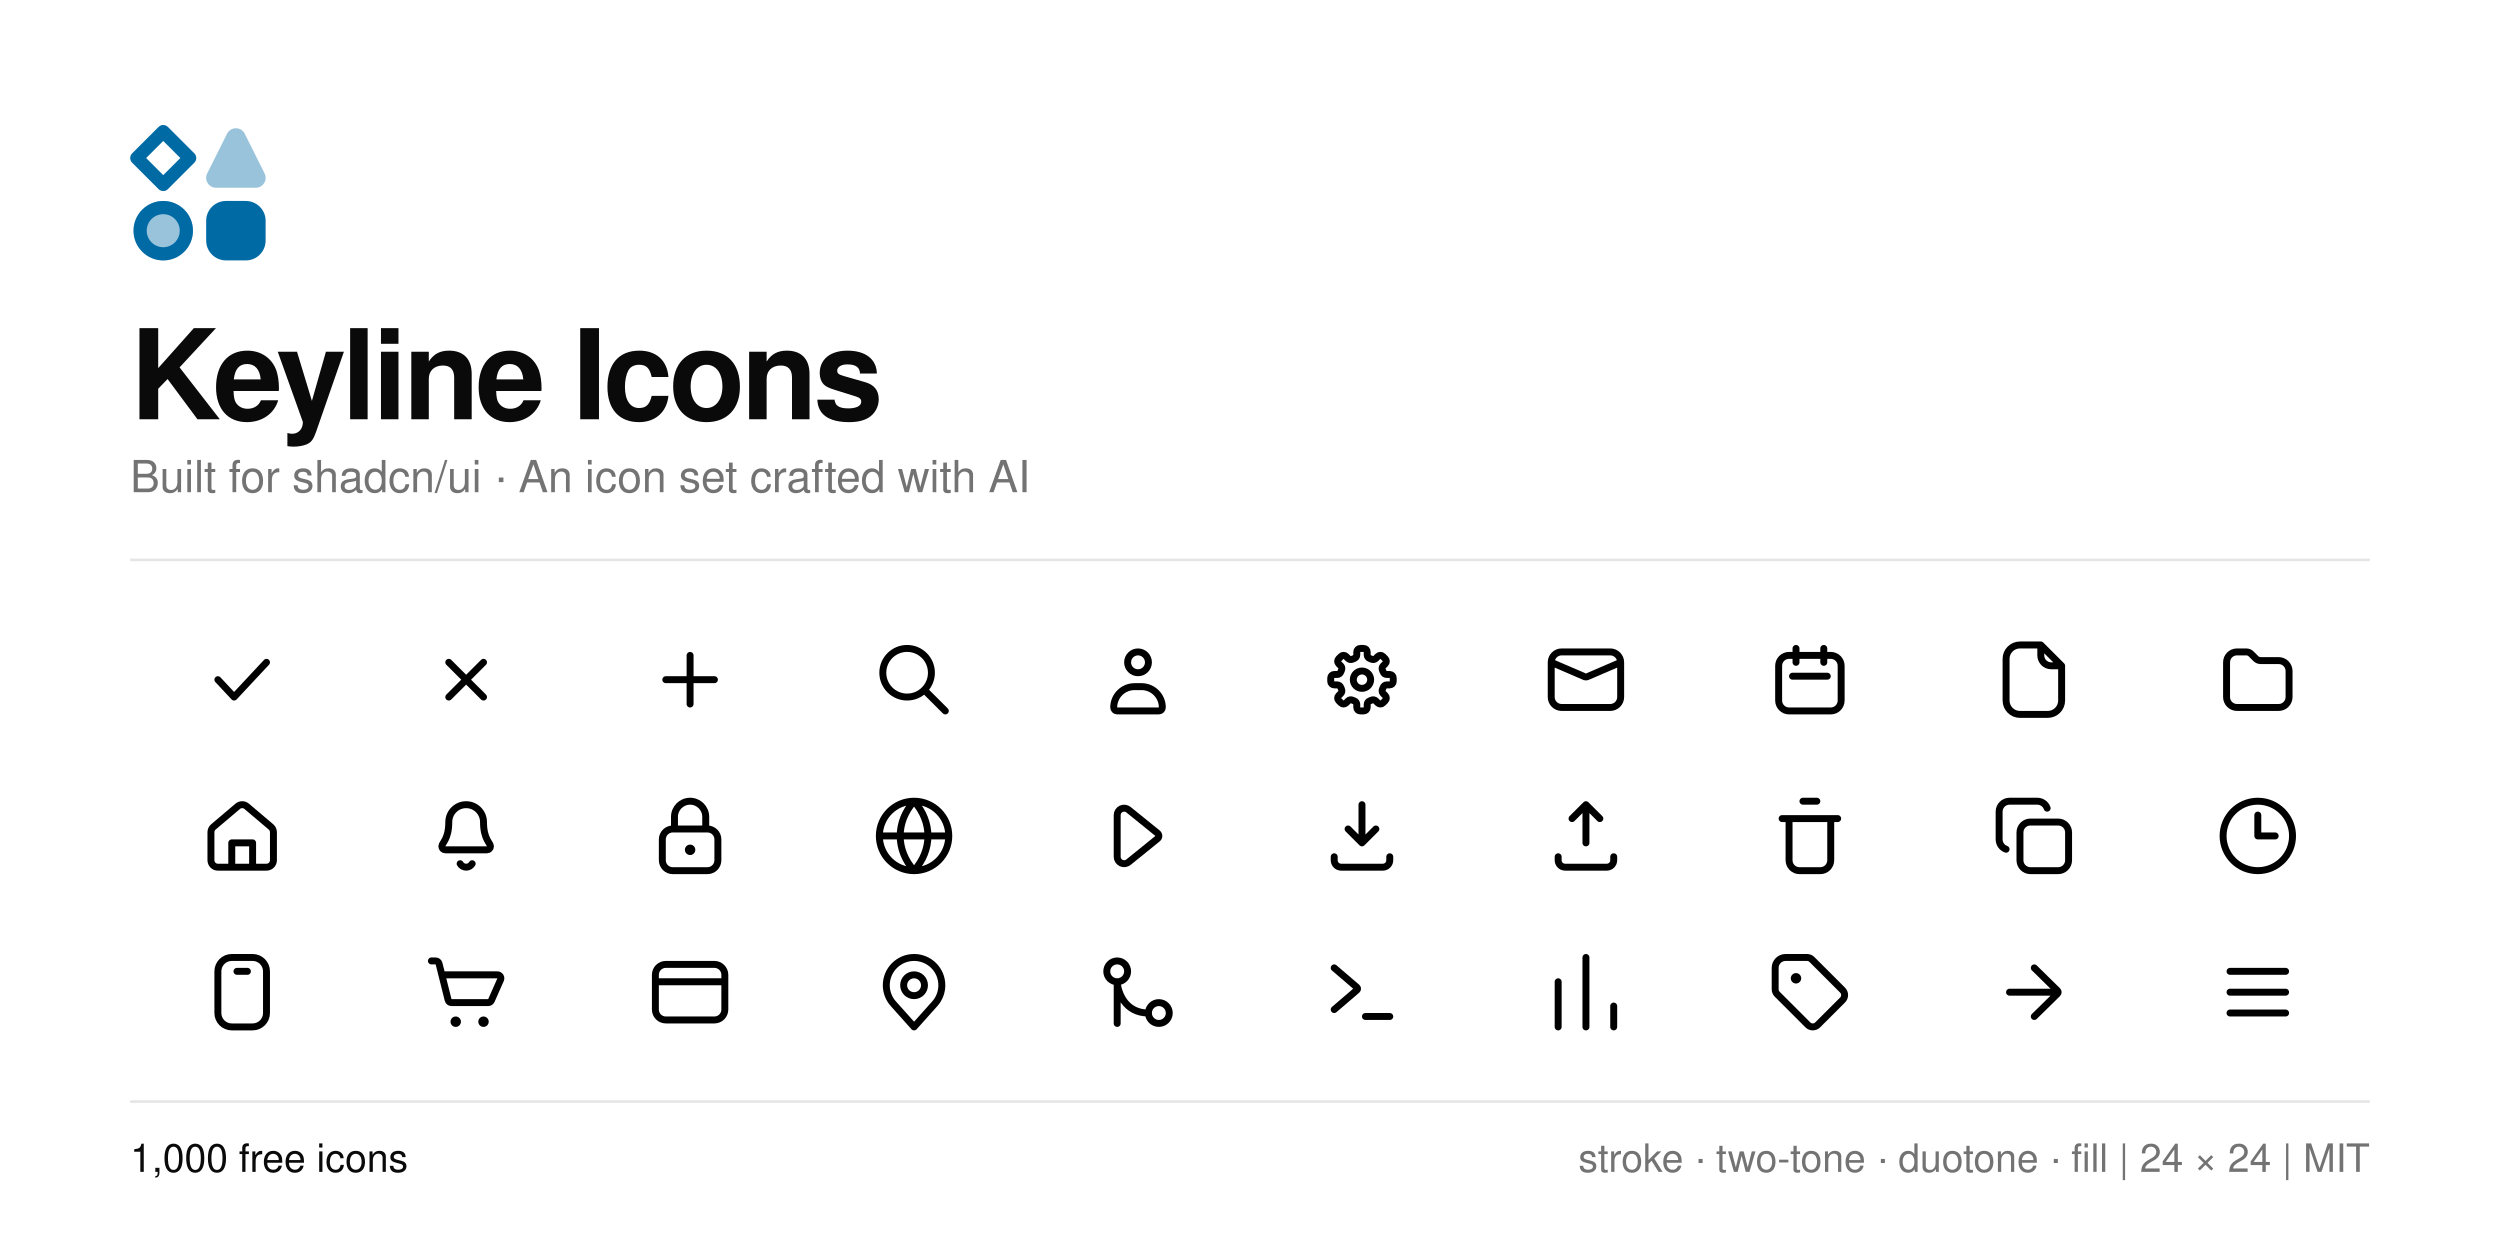
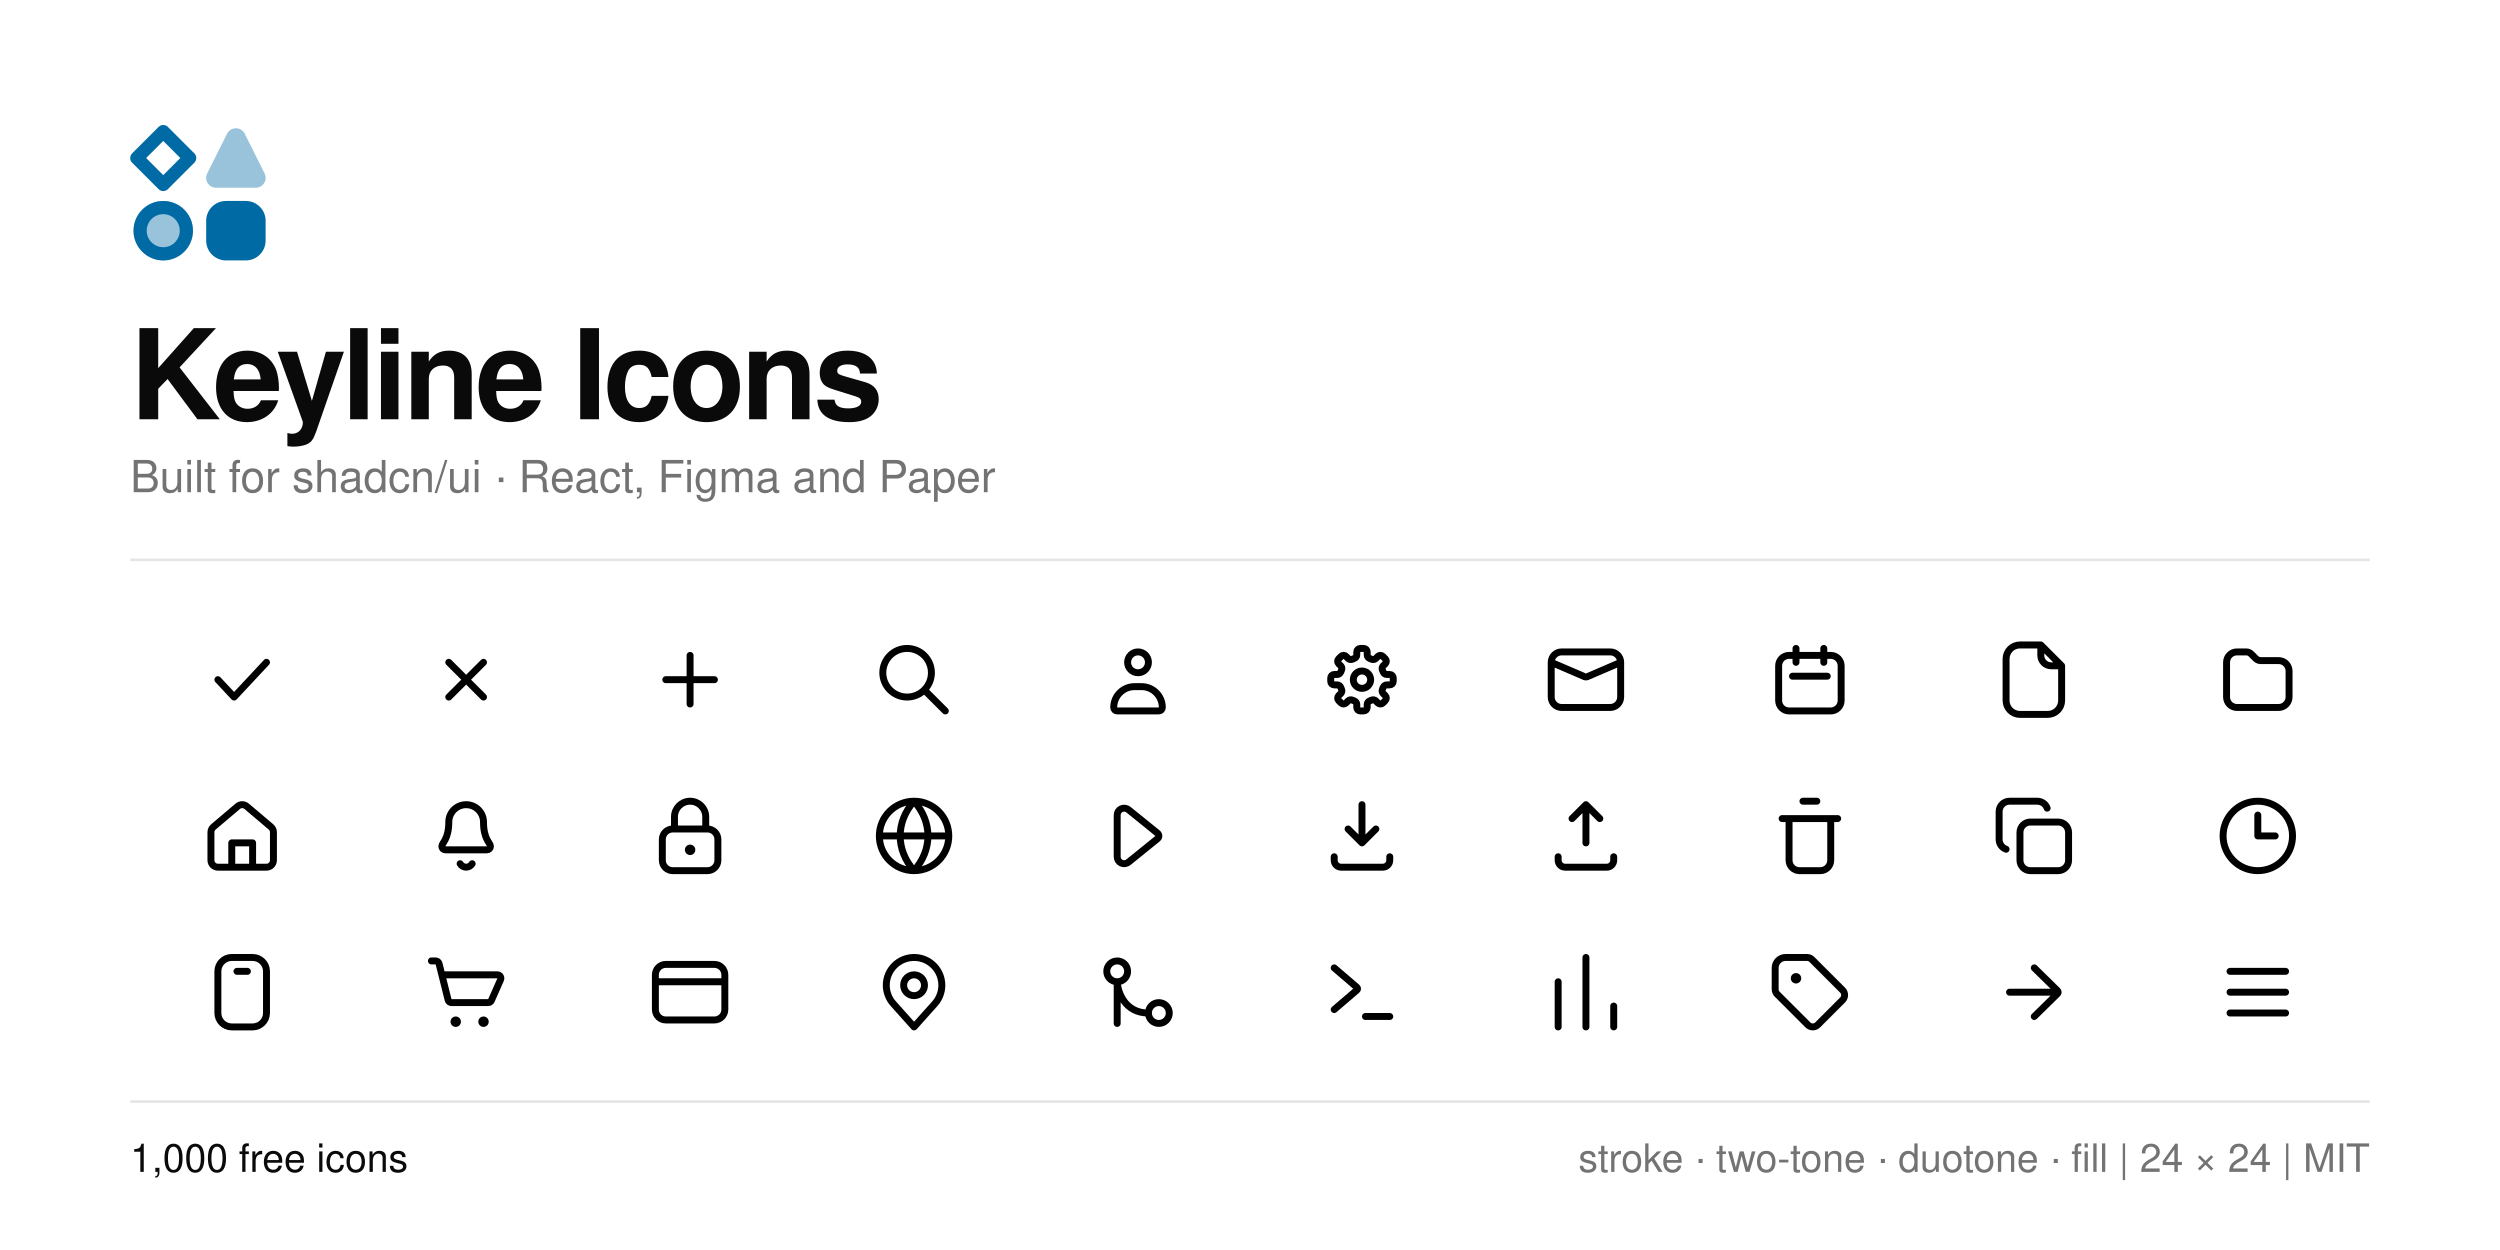
<svg xmlns="http://www.w3.org/2000/svg" width="1280" height="640" viewBox="0 0 1920 960">
  <rect width="1920" height="960" fill="#ffffff" />
  <g transform="translate(100 96) scale(5.073171) translate(-1.5 -1.5)" color="#006aa5">
    <path d="M6.5 2.5L10.5 6.5L6.5 10.5L2.5 6.5Z" fill="none" stroke="currentColor" stroke-width="2" stroke-linecap="butt" stroke-linejoin="round" />
    <path d="M16.158 2.824A1.5 1.5 0 0 1 18.842 2.824L21.843 8.829A1.5 1.5 0 0 1 20.501 11L14.499 11A1.5 1.5 0 0 1 13.157 8.829Z" fill="currentColor" fill-opacity="0.4" />
    <path d="M6.5 13C8.985 13 11 15.015 11 17.5C11 19.985 8.985 22 6.5 22C4.015 22 2 19.985 2 17.5C2 15.015 4.015 13 6.5 13Z" fill="currentColor" fill-opacity="0.4" />
    <path d="M10 17.5C10 19.433 8.433 21 6.5 21C4.567 21 3 19.433 3 17.5C3 15.567 4.567 14 6.5 14C8.433 14 10 15.567 10 17.5Z" fill="none" stroke="currentColor" stroke-width="2" stroke-linecap="round" stroke-linejoin="round" />
    <path d="M19 13C20.657 13 22 14.343 22 16L22 19C22 20.657 20.657 22 19 22L16 22C14.343 22 13 20.657 13 19L13 16C13 14.343 14.343 13 16 13L19 13Z" fill="currentColor" />
  </g>
  <text x="100" y="322" font-family="-apple-system, BlinkMacSystemFont, 'Segoe UI', Helvetica, Arial, sans-serif" font-size="96" font-weight="600" letter-spacing="-3" fill="#0a0a0a">Keyline Icons</text>
-   <text x="100" y="378" font-family="-apple-system, BlinkMacSystemFont, 'Segoe UI', Helvetica, Arial, sans-serif" font-size="34" fill="#737373">Built for shadcn/ui · An icon set crafted with AI</text>
+   <text x="100" y="378" font-family="-apple-system, BlinkMacSystemFont, 'Segoe UI', Helvetica, Arial, sans-serif" font-size="34" fill="#737373">Built for shadcn/ui · React, Figma and Paper</text>
  <line x1="100" y1="430" x2="1820" y2="430" stroke="#e5e5e5" stroke-width="2" />
  <g fill="none" stroke="#0a0a0a">
    <g transform="translate(154.00 490) scale(2.666667)" fill="none" stroke="currentColor" stroke-width="2" stroke-linecap="round" stroke-linejoin="round">
      <path d="M5 12L9.667 17L19 7" />
    </g>
    <g transform="translate(326.00 490) scale(2.666667)" fill="none" stroke="currentColor" stroke-width="2" stroke-linecap="round" stroke-linejoin="round">
      <path d="M7 7L17 17M17 7L7 17" />
    </g>
    <g transform="translate(498.00 490) scale(2.666667)" fill="none" stroke="currentColor" stroke-width="2" stroke-linecap="round" stroke-linejoin="round">
      <path d="M5 12H19M11.995 19.005V5.005" />
    </g>
    <g transform="translate(670.00 490) scale(2.666667)" fill="none" stroke="currentColor" stroke-width="2" stroke-linecap="round" stroke-linejoin="round">
      <path d="M17 10C17 13.866 13.866 17 10 17C6.134 17 3 13.866 3 10C3 6.134 6.134 3 10 3C13.866 3 17 6.134 17 10ZM15 15L21 21" />
    </g>
    <g transform="translate(842.00 490) scale(2.666667)" fill="none" stroke="currentColor" stroke-width="2" stroke-linecap="round" stroke-linejoin="round">
      <path d="M11 14H13C16.314 14 19 16.686 19 20C19 20.552 18.552 21 18 21H6C5.448 21 5 20.552 5 20C5 16.686 7.686 14 11 14ZM12 4C13.657 4 15 5.343 15 7C15 8.657 13.657 10 12 10C10.343 10 9 8.657 9 7C9 5.343 10.343 4 12 4Z" />
    </g>
    <g transform="translate(1014.00 490) scale(2.666667)" fill="none" stroke="currentColor" stroke-width="2" stroke-linecap="round" stroke-linejoin="round">
      <path d="M13.5 4.885C13.5 5.348 13.822 5.743 14.257 5.904C14.412 5.962 14.565 6.025 14.714 6.093C15.136 6.287 15.643 6.235 15.971 5.908L16.597 5.282C16.987 4.892 17.62 4.892 18.011 5.282L18.718 5.989C19.108 6.38 19.108 7.013 18.717 7.403L18.092 8.028C17.764 8.356 17.712 8.864 17.906 9.285C17.975 9.435 18.038 9.587 18.096 9.743C18.257 10.178 18.652 10.5 19.116 10.5L20 10.5C20.552 10.5 21 10.948 21 11.5L21 12.5C21 13.052 20.552 13.5 20 13.5L19.116 13.5C18.652 13.5 18.257 13.822 18.096 14.257C18.038 14.412 17.975 14.565 17.906 14.714C17.712 15.136 17.764 15.643 18.092 15.971L18.718 16.597C19.108 16.987 19.108 17.62 18.718 18.011L18.011 18.718C17.62 19.108 16.987 19.108 16.597 18.718L15.971 18.092C15.643 17.764 15.136 17.712 14.714 17.906C14.565 17.974 14.412 18.038 14.257 18.095C13.822 18.256 13.5 18.651 13.5 19.114L13.5 20C13.5 20.552 13.052 21 12.5 21L11.5 21C10.948 21 10.5 20.552 10.5 20L10.5 19.114C10.5 18.651 10.178 18.256 9.743 18.095C9.587 18.038 9.435 17.975 9.285 17.906C8.864 17.712 8.356 17.764 8.028 18.092L7.403 18.717C7.013 19.108 6.38 19.108 5.989 18.718L5.282 18.011C4.892 17.62 4.892 16.987 5.282 16.597L5.908 15.971C6.235 15.643 6.287 15.136 6.093 14.714C6.025 14.565 5.962 14.412 5.904 14.257C5.743 13.822 5.348 13.5 4.885 13.5L4 13.5C3.448 13.5 3 13.052 3 12.5L3 11.5C3 10.948 3.448 10.5 4 10.5L4.885 10.5C5.348 10.5 5.743 10.178 5.904 9.743C5.961 9.587 6.024 9.435 6.093 9.285C6.287 8.864 6.235 8.356 5.907 8.028L5.282 7.403C4.892 7.013 4.892 6.38 5.282 5.989L5.989 5.282C6.38 4.892 7.013 4.892 7.403 5.282L8.028 5.907C8.356 6.235 8.864 6.287 9.285 6.093C9.435 6.024 9.587 5.961 9.743 5.904C10.178 5.743 10.5 5.348 10.5 4.885L10.5 4C10.5 3.448 10.948 3 11.5 3L12.5 3C13.052 3 13.5 3.448 13.5 4L13.5 4.885ZM12 9.5C13.381 9.5 14.5 10.619 14.5 12C14.5 13.381 13.381 14.5 12 14.5C10.619 14.5 9.5 13.381 9.5 12C9.5 10.619 10.619 9.5 12 9.5Z" />
    </g>
    <g transform="translate(1186.00 490) scale(2.666667)" fill="none" stroke="currentColor" stroke-width="2" stroke-linecap="round" stroke-linejoin="round">
      <path d="M5 4H19C20.657 4 22 5.343 22 7V17C22 18.657 20.657 20 19 20H5C3.343 20 2 18.657 2 17V7C2 5.343 3.343 4 5 4ZM2 7L11.293 11C11.715 11.282 12.285 11.282 12.707 11L22 7" />
    </g>
    <g transform="translate(1358.00 490) scale(2.666667)" fill="none" stroke="currentColor" stroke-width="2" stroke-linecap="round" stroke-linejoin="round">
      <path d="M6 5H18C19.657 5 21 6.343 21 8V18C21 19.657 19.657 21 18 21H6C4.343 21 3 19.657 3 18V8C3 6.343 4.343 5 6 5ZM7 11H17M8 3V7M16 3V7" />
    </g>
    <g transform="translate(1530.00 490) scale(2.666667)" fill="none" stroke="currentColor" stroke-width="2" stroke-linecap="round" stroke-linejoin="round">
      <path d="M14 2H8C5.791 2 4 3.791 4 6V18C4 20.209 5.791 22 8 22H16C18.209 22 20 20.209 20 18V8L14 2ZM14 2V5C14 6.657 15.343 8 17 8H20" />
    </g>
    <g transform="translate(1702.00 490) scale(2.666667)" fill="none" stroke="currentColor" stroke-width="2" stroke-linecap="round" stroke-linejoin="round">
      <path d="M3 7C3 5.343 4.343 4 6 4L8.672 4C9.202 4 9.711 4.211 10.086 4.586L11.414 5.914C11.789 6.289 12.298 6.5 12.828 6.5L18 6.5C19.657 6.5 21 7.843 21 9.5L21 17C21 18.657 19.657 20 18 20L6 20C4.343 20 3 18.657 3 17Z" />
    </g>
    <g transform="translate(154.00 610) scale(2.666667)" fill="none" stroke="currentColor" stroke-width="2" stroke-linecap="round" stroke-linejoin="round">
      <path d="M20.293 9.401L13.293 3.47C12.547 2.838 11.453 2.838 10.707 3.47L3.707 9.401C3.259 9.781 3 10.339 3 10.927L3 19C3 20.105 3.895 21 5 21L19 21C20.105 21 21 20.105 21 19L21 10.927C21 10.339 20.741 9.781 20.293 9.401ZM9 21V14H15V21" />
    </g>
    <g transform="translate(326.00 610) scale(2.666667)" fill="none" stroke="currentColor" stroke-width="2" stroke-linecap="round" stroke-linejoin="round">
      <path d="M12 3C14.761 3 17 5.239 17 8C17 13 19 14 19 15C19 15.552 18.552 16 18 16H6C5.448 16 5 15.552 5 15C5 14 7 13 7 8C7 5.239 9.239 3 12 3ZM10.268 20C10.625 20.619 11.286 21 12 21C12.714 21 13.375 20.619 13.732 20" />
    </g>
    <g transform="translate(498.00 610) scale(2.666667)" fill="none" stroke="currentColor" stroke-width="2" stroke-linecap="round" stroke-linejoin="round">
      <path d="M7.5 10V6.5C7.5 4.015 9.515 2 12 2C14.485 2 16.5 4.015 16.5 6.5V10M4 13V19C4 20.657 5.343 22 7 22H17C18.657 22 20 20.657 20 19V13C20 11.343 18.657 10 17 10H7C5.343 10 4 11.343 4 13Z" />
      <path d="M13.5 16C13.5 16.828 12.828 17.5 12 17.5C11.172 17.5 10.5 16.828 10.5 16C10.5 15.172 11.172 14.5 12 14.5C12.828 14.5 13.5 15.172 13.5 16Z" fill="currentColor" stroke="none" />
    </g>
    <g transform="translate(670.00 610) scale(2.666667)" fill="none" stroke="currentColor" stroke-width="2" stroke-linecap="round" stroke-linejoin="round">
      <path d="M22 12C22 17.523 17.523 22 12 22C6.477 22 2 17.523 2 12C2 6.477 6.477 2 12 2C17.523 2 22 6.477 22 12ZM2 12H22M12 2C14.667 5 16 8.5 16 12C16 15.5 14.667 19 12 22C9.333 19 8 15.5 8 12C8 8.5 9.333 5 12 2Z" />
    </g>
    <g transform="translate(842.00 610) scale(2.666667)" fill="none" stroke="currentColor" stroke-width="2" stroke-linecap="round" stroke-linejoin="round">
      <path d="M6 6C6 5.229 6.443 4.527 7.139 4.195C7.835 3.863 8.659 3.961 9.258 4.446L17.629 11.223C17.864 11.413 18 11.698 18 12C18 12.302 17.864 12.587 17.629 12.777L9.258 19.554C8.659 20.04 7.835 20.137 7.139 19.805C6.443 19.473 6 18.771 6 18Z" />
    </g>
    <g transform="translate(1014.00 610) scale(2.666667)" fill="none" stroke="currentColor" stroke-width="2" stroke-linecap="round" stroke-linejoin="round">
      <path d="M12 3V14M8 10L12 14L16 10M4 18V19C4 20.105 4.895 21 6 21H18C19.105 21 20 20.105 20 19V18" />
    </g>
    <g transform="translate(1186.00 610) scale(2.666667)" fill="none" stroke="currentColor" stroke-width="2" stroke-linecap="round" stroke-linejoin="round">
      <path d="M12 14V3M8 7L12 3L16 7M4 18V19C4 20.105 4.895 21 6 21H18C19.105 21 20 20.105 20 19V18" />
    </g>
    <g transform="translate(1358.00 610) scale(2.666667)" fill="none" stroke="currentColor" stroke-width="2" stroke-linecap="round" stroke-linejoin="round">
      <path d="M10 2H14M4 7H20M6 7H18V19C18 20.657 16.657 22 15 22H9C7.343 22 6 20.657 6 19V7Z" />
    </g>
    <g transform="translate(1530.00 610) scale(2.666667)" fill="none" stroke="currentColor" stroke-width="2" stroke-linecap="round" stroke-linejoin="round">
      <path d="M15.828 4C15.405 2.801 14.271 2 13 2H5C3.343 2 2 3.343 2 5V13C2 14.271 2.801 15.405 4 15.828M11 8H19C20.657 8 22 9.343 22 11V19C22 20.657 20.657 22 19 22H11C9.343 22 8 20.657 8 19V11C8 9.343 9.343 8 11 8Z" />
    </g>
    <g transform="translate(1702.00 610) scale(2.666667)" fill="none" stroke="currentColor" stroke-width="2" stroke-linecap="round" stroke-linejoin="round">
      <path d="M12 6L12 12L17 12M12 2C17.523 2 22 6.477 22 12C22 17.523 17.523 22 12 22C6.477 22 2 17.523 2 12C2 6.477 6.477 2 12 2Z" />
    </g>
    <g transform="translate(154.00 730) scale(2.666667)" fill="none" stroke="currentColor" stroke-width="2" stroke-linecap="round" stroke-linejoin="round">
      <path d="M10.5 6H13.5M19 18V6C19 3.791 17.209 2 15 2H9C6.791 2 5 3.791 5 6V18C5 20.209 6.791 22 9 22H15C17.209 22 19 20.209 19 18Z" />
    </g>
    <g transform="translate(326.00 730) scale(2.666667)" fill="none" stroke="currentColor" stroke-width="2" stroke-linecap="round" stroke-linejoin="round">
      <path d="M2 3H3.219C3.678 3 4.078 3.312 4.189 3.757L5 7M5 7H20.998C21.72 7 22.204 7.743 21.913 8.404L19.263 14.404C19.103 14.766 18.744 15 18.348 15H7.781C7.322 15 6.922 14.688 6.811 14.242L5 7Z" />
      <path d="M10.5 20.5C10.5 21.328 9.828 22 9 22C8.172 22 7.5 21.328 7.5 20.5C7.5 19.672 8.172 19 9 19C9.828 19 10.5 19.672 10.5 20.5ZM18.5 20.5C18.5 21.328 17.828 22 17 22C16.172 22 15.5 21.328 15.5 20.5C15.5 19.672 16.172 19 17 19C17.828 19 18.5 19.672 18.5 20.5Z" fill="currentColor" stroke="none" />
    </g>
    <g transform="translate(498.00 730) scale(2.666667)" fill="none" stroke="currentColor" stroke-width="2" stroke-linecap="round" stroke-linejoin="round">
      <path d="M2 9H22M2 7C2 5.343 3.343 4 5 4H19C20.657 4 22 5.343 22 7V17C22 18.657 20.657 20 19 20H5C3.343 20 2 18.657 2 17V7Z" />
    </g>
    <g transform="translate(670.00 730) scale(2.666667)" fill="none" stroke="currentColor" stroke-width="2" stroke-linecap="round" stroke-linejoin="round">
      <path d="M17.963 15.333L12 22L6.037 15.333C4.725 13.867 4 11.968 4 10C4 5.582 7.582 2 12 2C16.418 2 20 5.582 20 10C20 11.968 19.275 13.867 17.963 15.333ZM15 10C15 11.657 13.657 13 12 13C10.343 13 9 11.657 9 10C9 8.343 10.343 7 12 7C13.657 7 15 8.343 15 10Z" />
    </g>
    <g transform="translate(842.00 730) scale(2.666667)" fill="none" stroke="currentColor" stroke-width="2" stroke-linecap="round" stroke-linejoin="round">
      <path d="M6 21V9C6.167 12 8.2 18 15 18M6 9C7.657 9 9 7.657 9 6C9 4.343 7.657 3 6 3C4.343 3 3 4.343 3 6C3 7.657 4.343 9 6 9ZM18 21C19.657 21 21 19.657 21 18C21 16.343 19.657 15 18 15C16.343 15 15 16.343 15 18C15 19.657 16.343 21 18 21Z" />
    </g>
    <g transform="translate(1014.00 730) scale(2.666667)" fill="none" stroke="currentColor" stroke-width="2" stroke-linecap="round" stroke-linejoin="round">
      <path d="M4 5L10.557 10.62C10.79 10.82 10.79 11.18 10.557 11.38L4 17M20 19H13" />
    </g>
    <g transform="translate(1186.00 730) scale(2.666667)" fill="none" stroke="currentColor" stroke-width="2" stroke-linecap="round" stroke-linejoin="round">
      <path d="M4 9V22M12 2V22M20 16V22" />
    </g>
    <g transform="translate(1358.00 730) scale(2.666667)" fill="none" stroke="currentColor" stroke-width="2" stroke-linecap="round" stroke-linejoin="round">
      <path d="M2 5C2 3.343 3.343 2 5 2L11.172 2C11.702 2 12.211 2.211 12.586 2.586L21.414 11.414C22.195 12.195 22.195 13.462 21.414 14.243L14.243 21.414C13.462 22.195 12.195 22.195 11.414 21.414L2.586 12.586C2.211 12.211 2 11.702 2 11.172Z" />
      <path d="M9.5 8C9.5 8.828 8.828 9.5 8 9.5C7.172 9.5 6.5 8.828 6.5 8C6.5 7.172 7.172 6.5 8 6.5C8.828 6.5 9.5 7.172 9.5 8Z" fill="currentColor" stroke="none" />
    </g>
    <g transform="translate(1530.00 730) scale(2.666667)" fill="none" stroke="currentColor" stroke-width="2" stroke-linecap="round" stroke-linejoin="round">
      <path d="M5 12H18.059M12.123 5L18.826 11.588C19.058 11.815 19.058 12.185 18.826 12.412L12.123 19" />
    </g>
    <g transform="translate(1702.00 730) scale(2.666667)" fill="none" stroke="currentColor" stroke-width="2" stroke-linecap="round" stroke-linejoin="round">
      <path d="M4 6H20M4 12H20M4 18H20" />
    </g>
  </g>
  <line x1="100" y1="846" x2="1820" y2="846" stroke="#e5e5e5" stroke-width="2" />
  <text x="100" y="900" font-family="-apple-system, BlinkMacSystemFont, 'Segoe UI', Helvetica, Arial, sans-serif" font-size="30" fill="#0a0a0a">1,000 free icons</text>
  <text x="1820" y="900" text-anchor="end" font-family="-apple-system, BlinkMacSystemFont, 'Segoe UI', Helvetica, Arial, sans-serif" font-size="30" fill="#737373">stroke · two-tone · duotone · fill  |  24 × 24  |  MIT</text>
</svg>
